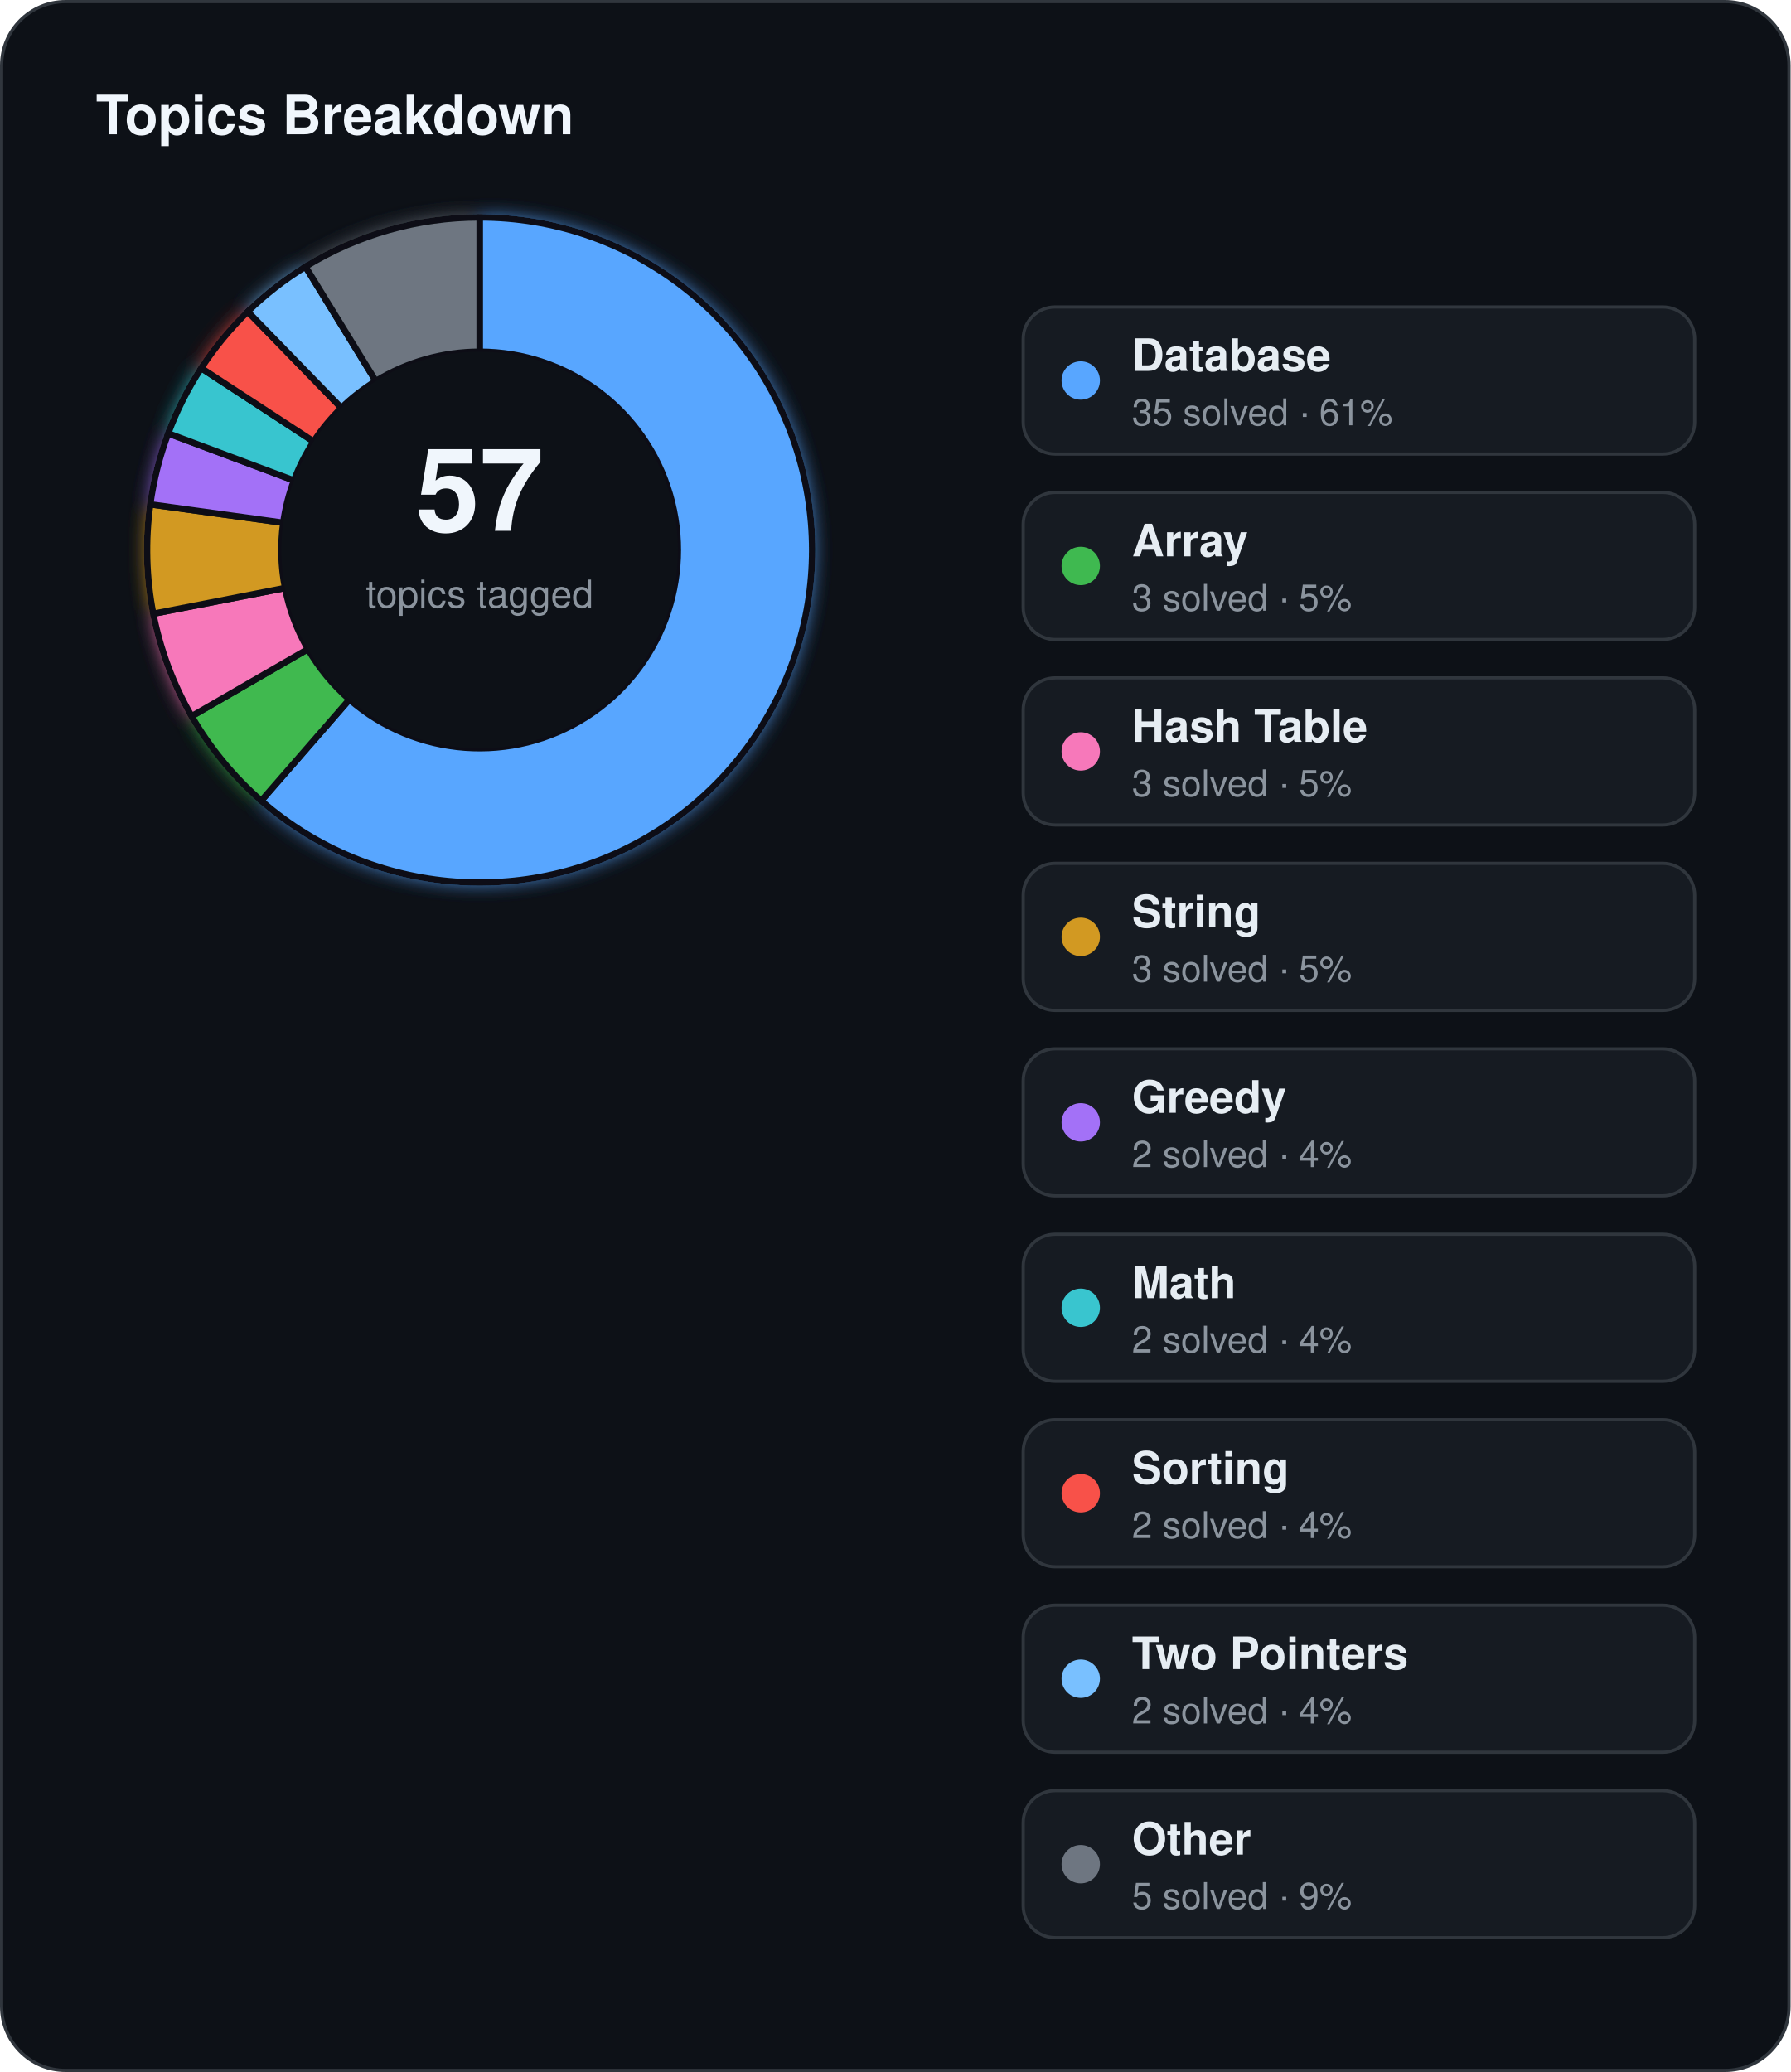
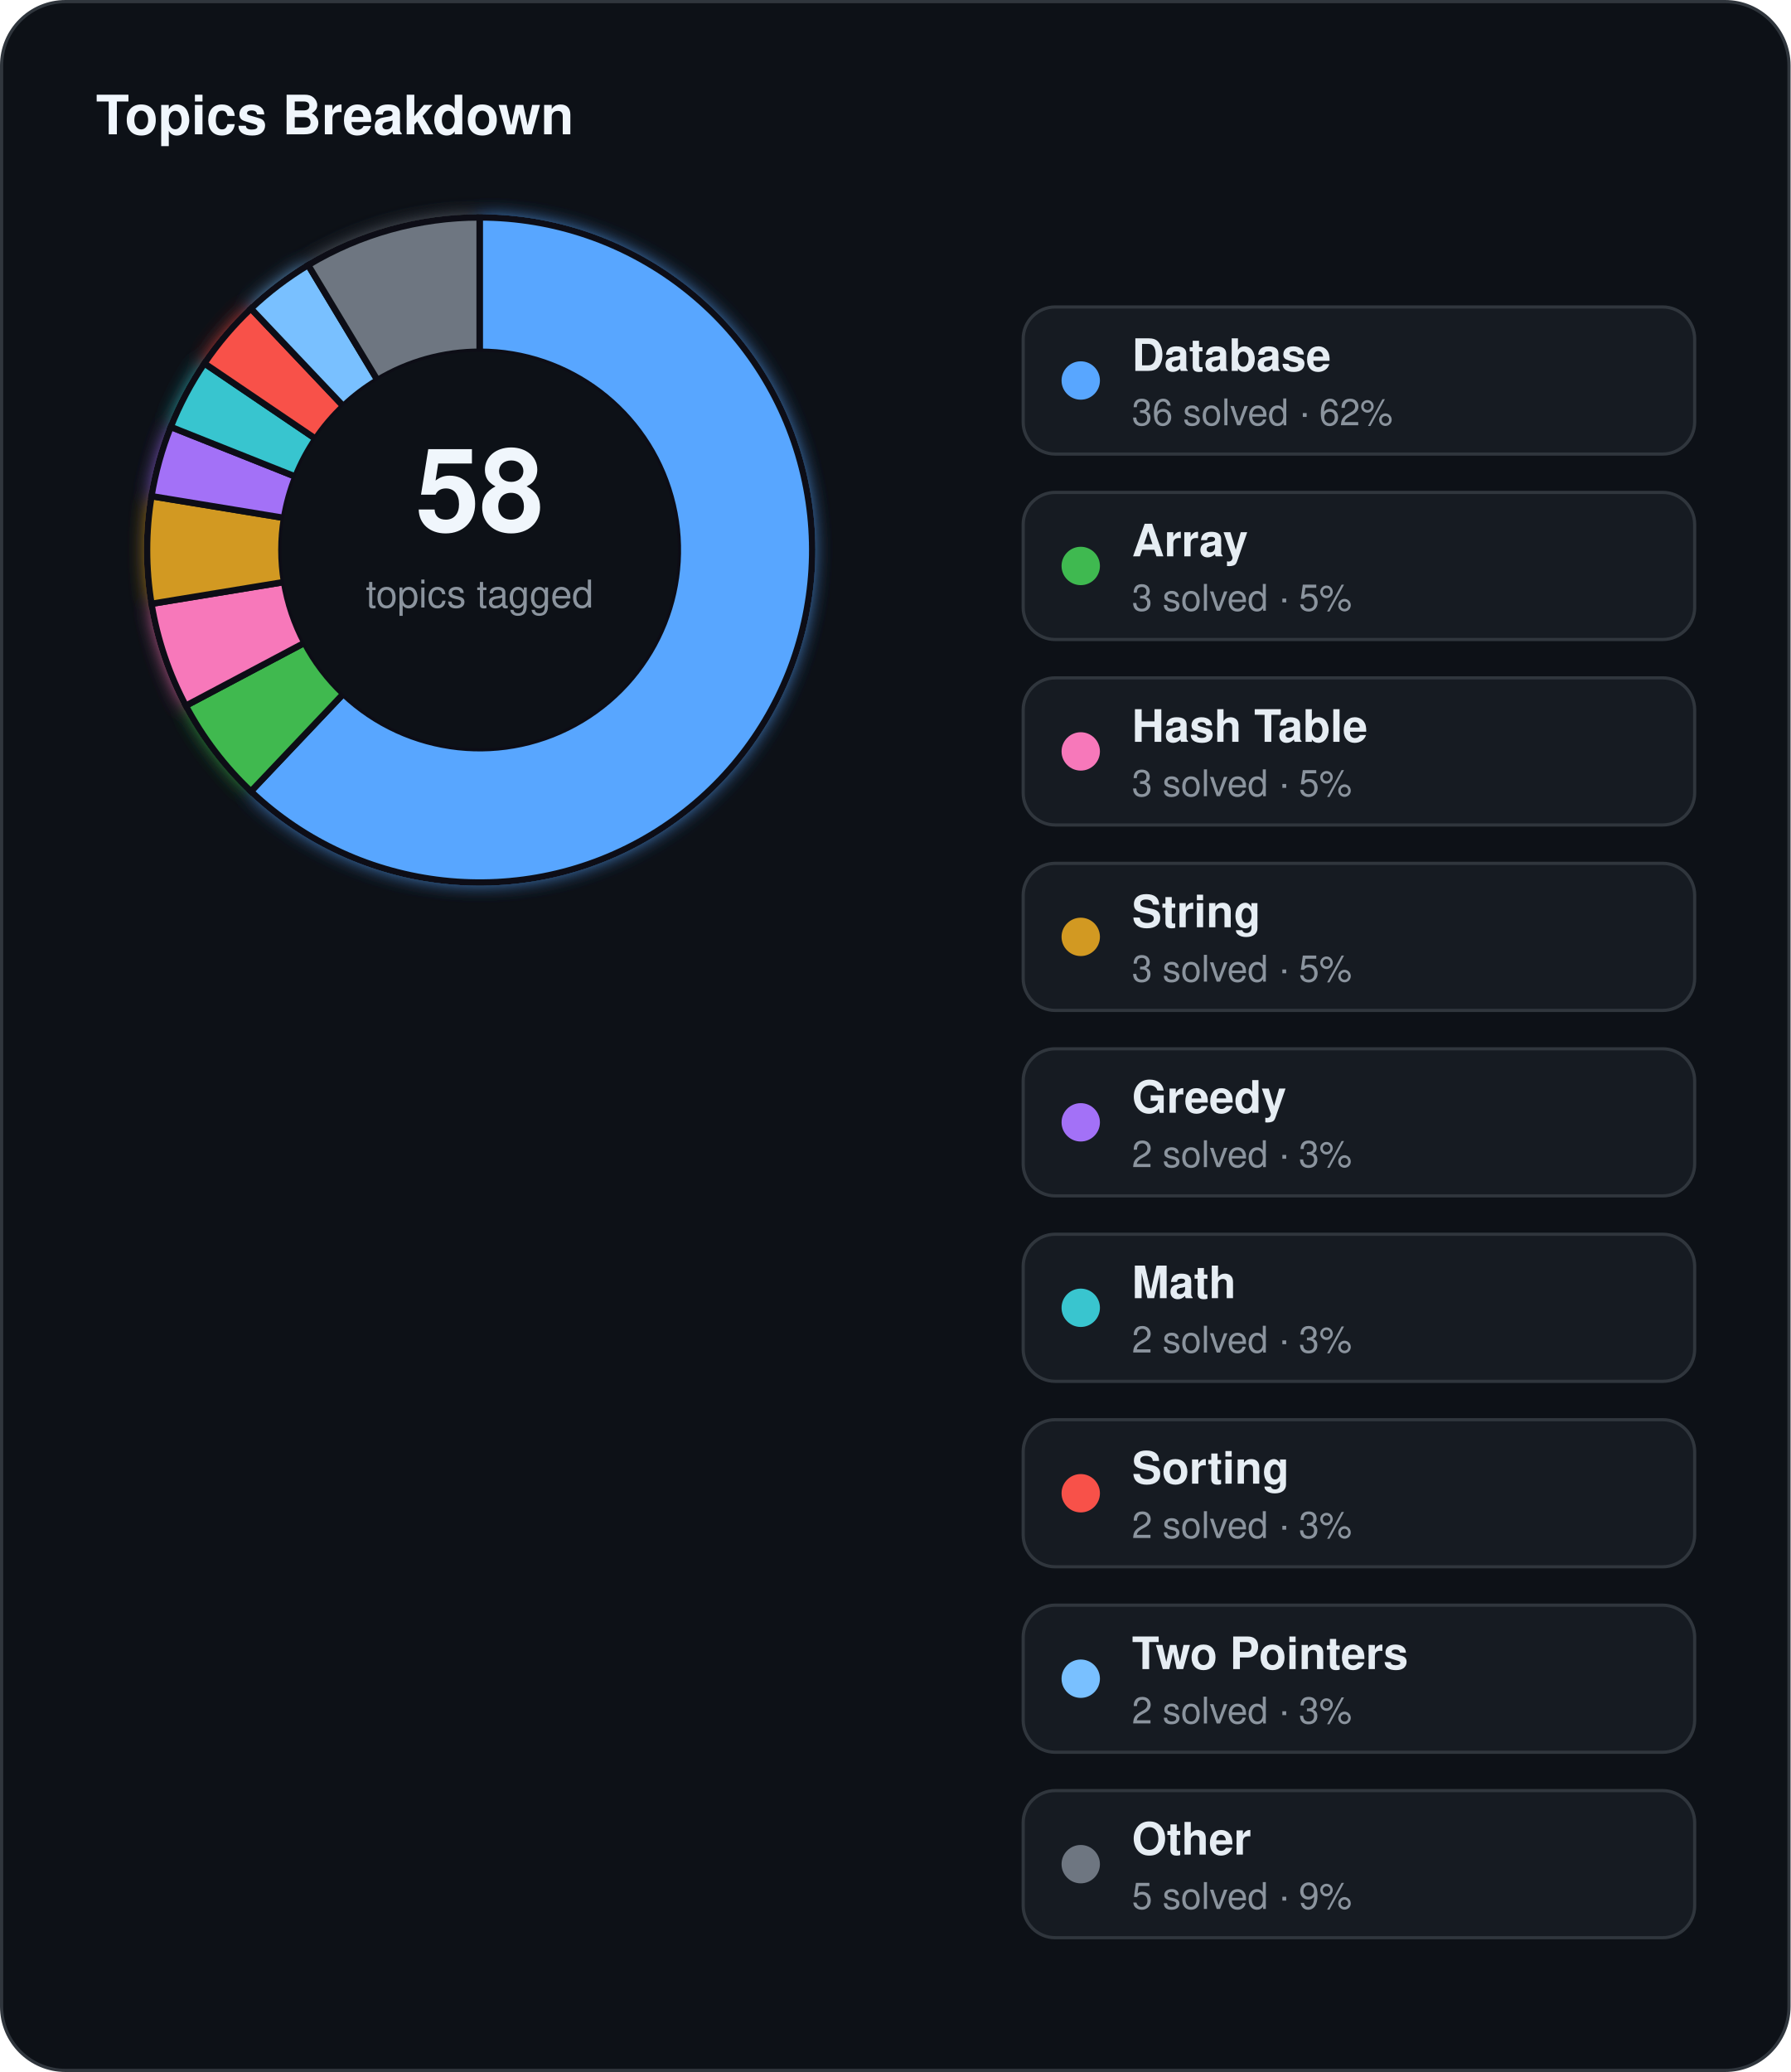
<svg xmlns="http://www.w3.org/2000/svg" width="560" height="648" viewBox="0 0 560 648">
  <defs>
    <filter id="topics-glow" x="-60%" y="-60%" width="220%" height="220%">
      <feGaussianBlur stdDeviation="3" result="blur" />
      <feMerge>
        <feMergeNode in="blur" />
        <feMergeNode in="SourceGraphic" />
      </feMerge>
    </filter>
  </defs>
  <rect x="0.5" y="0.5" width="559" height="647" rx="20" fill="#0d1117" stroke="#30363d" stroke-width="1" />
  <text x="30" y="42" fill="#f0f6fc" font-family="Segoe UI, Helvetica, Arial, sans-serif" font-size="17" font-weight="700">Topics Breakdown</text>
  <g filter="url(#topics-glow)">
-     <path d="M 150.00,68.00 A 104,104 0 1 1 81.70,250.43 L 109.28,218.75 A 62,62 0 1 0 150.00,110.00 Z" fill="#58a6ff" stroke="#0d1117" stroke-width="2" />
-     <path d="M 81.70,250.43 A 104,104 0 0 1 59.93,224.00 L 96.31,203.00 A 62,62 0 0 0 109.28,218.75 Z" fill="#3fb950" stroke="#0d1117" stroke-width="2" />
-     <path d="M 59.93,224.00 A 104,104 0 0 1 47.93,191.94 L 89.15,183.89 A 62,62 0 0 0 96.31,203.00 Z" fill="#f778ba" stroke="#0d1117" stroke-width="2" />
-     <path d="M 47.93,191.94 A 104,104 0 0 1 46.99,157.72 L 88.59,163.48 A 62,62 0 0 0 89.15,183.89 Z" fill="#d29922" stroke="#0d1117" stroke-width="2" />
-     <path d="M 46.99,157.72 A 104,104 0 0 1 52.60,135.53 L 91.94,150.26 A 62,62 0 0 0 88.59,163.48 Z" fill="#a371f7" stroke="#0d1117" stroke-width="2" />
-     <path d="M 52.60,135.53 A 104,104 0 0 1 62.93,115.12 L 98.10,138.09 A 62,62 0 0 0 91.94,150.26 Z" fill="#39c5cf" stroke="#0d1117" stroke-width="2" />
-     <path d="M 62.93,115.12 A 104,104 0 0 1 77.48,97.45 L 106.77,127.56 A 62,62 0 0 0 98.10,138.09 Z" fill="#f85149" stroke="#0d1117" stroke-width="2" />
-     <path d="M 77.48,97.45 A 104,104 0 0 1 95.54,83.40 L 117.53,119.18 A 62,62 0 0 0 106.77,127.56 Z" fill="#79c0ff" stroke="#0d1117" stroke-width="2" />
-     <path d="M 95.54,83.40 A 104,104 0 0 1 150.00,68.00 L 150.00,110.00 A 62,62 0 0 0 117.53,119.18 Z" fill="#6e7681" stroke="#0d1117" stroke-width="2" />
+     <path d="M 150.00,68.00 A 104,104 0 1 1 78.48,247.50 L 107.36,217.01 A 62,62 0 1 0 150.00,110.00 Z" fill="#58a6ff" stroke="#0d1117" stroke-width="2" />
+     <path d="M 78.48,247.50 A 104,104 0 0 1 58.11,220.71 L 95.22,201.04 A 62,62 0 0 0 107.36,217.01 Z" fill="#3fb950" stroke="#0d1117" stroke-width="2" />
+     <path d="M 58.11,220.71 A 104,104 0 0 1 47.37,188.83 L 88.82,182.03 A 62,62 0 0 0 95.22,201.04 Z" fill="#f778ba" stroke="#0d1117" stroke-width="2" />
+     <path d="M 47.37,188.83 A 104,104 0 0 1 47.37,155.17 L 88.82,161.97 A 62,62 0 0 0 88.82,182.03 Z" fill="#d29922" stroke="#0d1117" stroke-width="2" />
+     <path d="M 47.37,155.17 A 104,104 0 0 1 53.39,133.51 L 92.40,149.05 A 62,62 0 0 0 88.82,161.97 Z" fill="#a371f7" stroke="#0d1117" stroke-width="2" />
+     <path d="M 53.39,133.51 A 104,104 0 0 1 63.92,113.64 L 98.68,137.21 A 62,62 0 0 0 92.40,149.05 Z" fill="#39c5cf" stroke="#0d1117" stroke-width="2" />
+     <path d="M 63.92,113.64 A 104,104 0 0 1 78.48,96.50 L 107.36,126.99 A 62,62 0 0 0 98.68,137.21 Z" fill="#f85149" stroke="#0d1117" stroke-width="2" />
+     <path d="M 78.48,96.50 A 104,104 0 0 1 96.38,82.89 L 118.04,118.87 A 62,62 0 0 0 107.36,126.99 Z" fill="#79c0ff" stroke="#0d1117" stroke-width="2" />
+     <path d="M 96.38,82.89 A 104,104 0 0 1 150.00,68.00 L 150.00,110.00 A 62,62 0 0 0 118.04,118.87 Z" fill="#6e7681" stroke="#0d1117" stroke-width="2" />
  </g>
  <circle cx="150" cy="172" r="62" fill="#0d1117" />
-   <text x="150" y="166" text-anchor="middle" fill="#f0f6fc" font-family="Segoe UI, Helvetica, Arial, sans-serif" font-size="36" font-weight="700">57</text>
+   <text x="150" y="166" text-anchor="middle" fill="#f0f6fc" font-family="Segoe UI, Helvetica, Arial, sans-serif" font-size="36" font-weight="700">58</text>
  <text x="150" y="190" text-anchor="middle" fill="#8b949e" font-family="Segoe UI, Helvetica, Arial, sans-serif" font-size="12">topics tagged</text>
  <rect x="320" y="96" width="210" height="46" rx="10" fill="#161b22" stroke="#30363d" stroke-width="1" />
  <circle cx="338" cy="119" r="6" fill="#58a6ff" />
  <text x="354" y="116" fill="#e6edf3" font-family="Segoe UI, Helvetica, Arial, sans-serif" font-size="14" font-weight="600">Database</text>
-   <text x="354" y="133" fill="#8b949e" font-family="Segoe UI, Helvetica, Arial, sans-serif" font-size="11.5">35 solved · 61%</text>
+   <text x="354" y="133" fill="#8b949e" font-family="Segoe UI, Helvetica, Arial, sans-serif" font-size="11.5">36 solved · 62%</text>
  <rect x="320" y="154" width="210" height="46" rx="10" fill="#161b22" stroke="#30363d" stroke-width="1" />
  <circle cx="338" cy="177" r="6" fill="#3fb950" />
  <text x="354" y="174" fill="#e6edf3" font-family="Segoe UI, Helvetica, Arial, sans-serif" font-size="14" font-weight="600">Array</text>
  <text x="354" y="191" fill="#8b949e" font-family="Segoe UI, Helvetica, Arial, sans-serif" font-size="11.5">3 solved · 5%</text>
  <rect x="320" y="212" width="210" height="46" rx="10" fill="#161b22" stroke="#30363d" stroke-width="1" />
  <circle cx="338" cy="235" r="6" fill="#f778ba" />
  <text x="354" y="232" fill="#e6edf3" font-family="Segoe UI, Helvetica, Arial, sans-serif" font-size="14" font-weight="600">Hash Table</text>
  <text x="354" y="249" fill="#8b949e" font-family="Segoe UI, Helvetica, Arial, sans-serif" font-size="11.5">3 solved · 5%</text>
  <rect x="320" y="270" width="210" height="46" rx="10" fill="#161b22" stroke="#30363d" stroke-width="1" />
  <circle cx="338" cy="293" r="6" fill="#d29922" />
  <text x="354" y="290" fill="#e6edf3" font-family="Segoe UI, Helvetica, Arial, sans-serif" font-size="14" font-weight="600">String</text>
  <text x="354" y="307" fill="#8b949e" font-family="Segoe UI, Helvetica, Arial, sans-serif" font-size="11.5">3 solved · 5%</text>
  <rect x="320" y="328" width="210" height="46" rx="10" fill="#161b22" stroke="#30363d" stroke-width="1" />
  <circle cx="338" cy="351" r="6" fill="#a371f7" />
  <text x="354" y="348" fill="#e6edf3" font-family="Segoe UI, Helvetica, Arial, sans-serif" font-size="14" font-weight="600">Greedy</text>
-   <text x="354" y="365" fill="#8b949e" font-family="Segoe UI, Helvetica, Arial, sans-serif" font-size="11.5">2 solved · 4%</text>
+   <text x="354" y="365" fill="#8b949e" font-family="Segoe UI, Helvetica, Arial, sans-serif" font-size="11.5">2 solved · 3%</text>
  <rect x="320" y="386" width="210" height="46" rx="10" fill="#161b22" stroke="#30363d" stroke-width="1" />
  <circle cx="338" cy="409" r="6" fill="#39c5cf" />
  <text x="354" y="406" fill="#e6edf3" font-family="Segoe UI, Helvetica, Arial, sans-serif" font-size="14" font-weight="600">Math</text>
-   <text x="354" y="423" fill="#8b949e" font-family="Segoe UI, Helvetica, Arial, sans-serif" font-size="11.5">2 solved · 4%</text>
+   <text x="354" y="423" fill="#8b949e" font-family="Segoe UI, Helvetica, Arial, sans-serif" font-size="11.5">2 solved · 3%</text>
  <rect x="320" y="444" width="210" height="46" rx="10" fill="#161b22" stroke="#30363d" stroke-width="1" />
  <circle cx="338" cy="467" r="6" fill="#f85149" />
  <text x="354" y="464" fill="#e6edf3" font-family="Segoe UI, Helvetica, Arial, sans-serif" font-size="14" font-weight="600">Sorting</text>
-   <text x="354" y="481" fill="#8b949e" font-family="Segoe UI, Helvetica, Arial, sans-serif" font-size="11.5">2 solved · 4%</text>
+   <text x="354" y="481" fill="#8b949e" font-family="Segoe UI, Helvetica, Arial, sans-serif" font-size="11.5">2 solved · 3%</text>
  <rect x="320" y="502" width="210" height="46" rx="10" fill="#161b22" stroke="#30363d" stroke-width="1" />
  <circle cx="338" cy="525" r="6" fill="#79c0ff" />
  <text x="354" y="522" fill="#e6edf3" font-family="Segoe UI, Helvetica, Arial, sans-serif" font-size="14" font-weight="600">Two Pointers</text>
-   <text x="354" y="539" fill="#8b949e" font-family="Segoe UI, Helvetica, Arial, sans-serif" font-size="11.5">2 solved · 4%</text>
+   <text x="354" y="539" fill="#8b949e" font-family="Segoe UI, Helvetica, Arial, sans-serif" font-size="11.5">2 solved · 3%</text>
  <rect x="320" y="560" width="210" height="46" rx="10" fill="#161b22" stroke="#30363d" stroke-width="1" />
  <circle cx="338" cy="583" r="6" fill="#6e7681" />
  <text x="354" y="580" fill="#e6edf3" font-family="Segoe UI, Helvetica, Arial, sans-serif" font-size="14" font-weight="600">Other</text>
  <text x="354" y="597" fill="#8b949e" font-family="Segoe UI, Helvetica, Arial, sans-serif" font-size="11.5">5 solved · 9%</text>
</svg>
